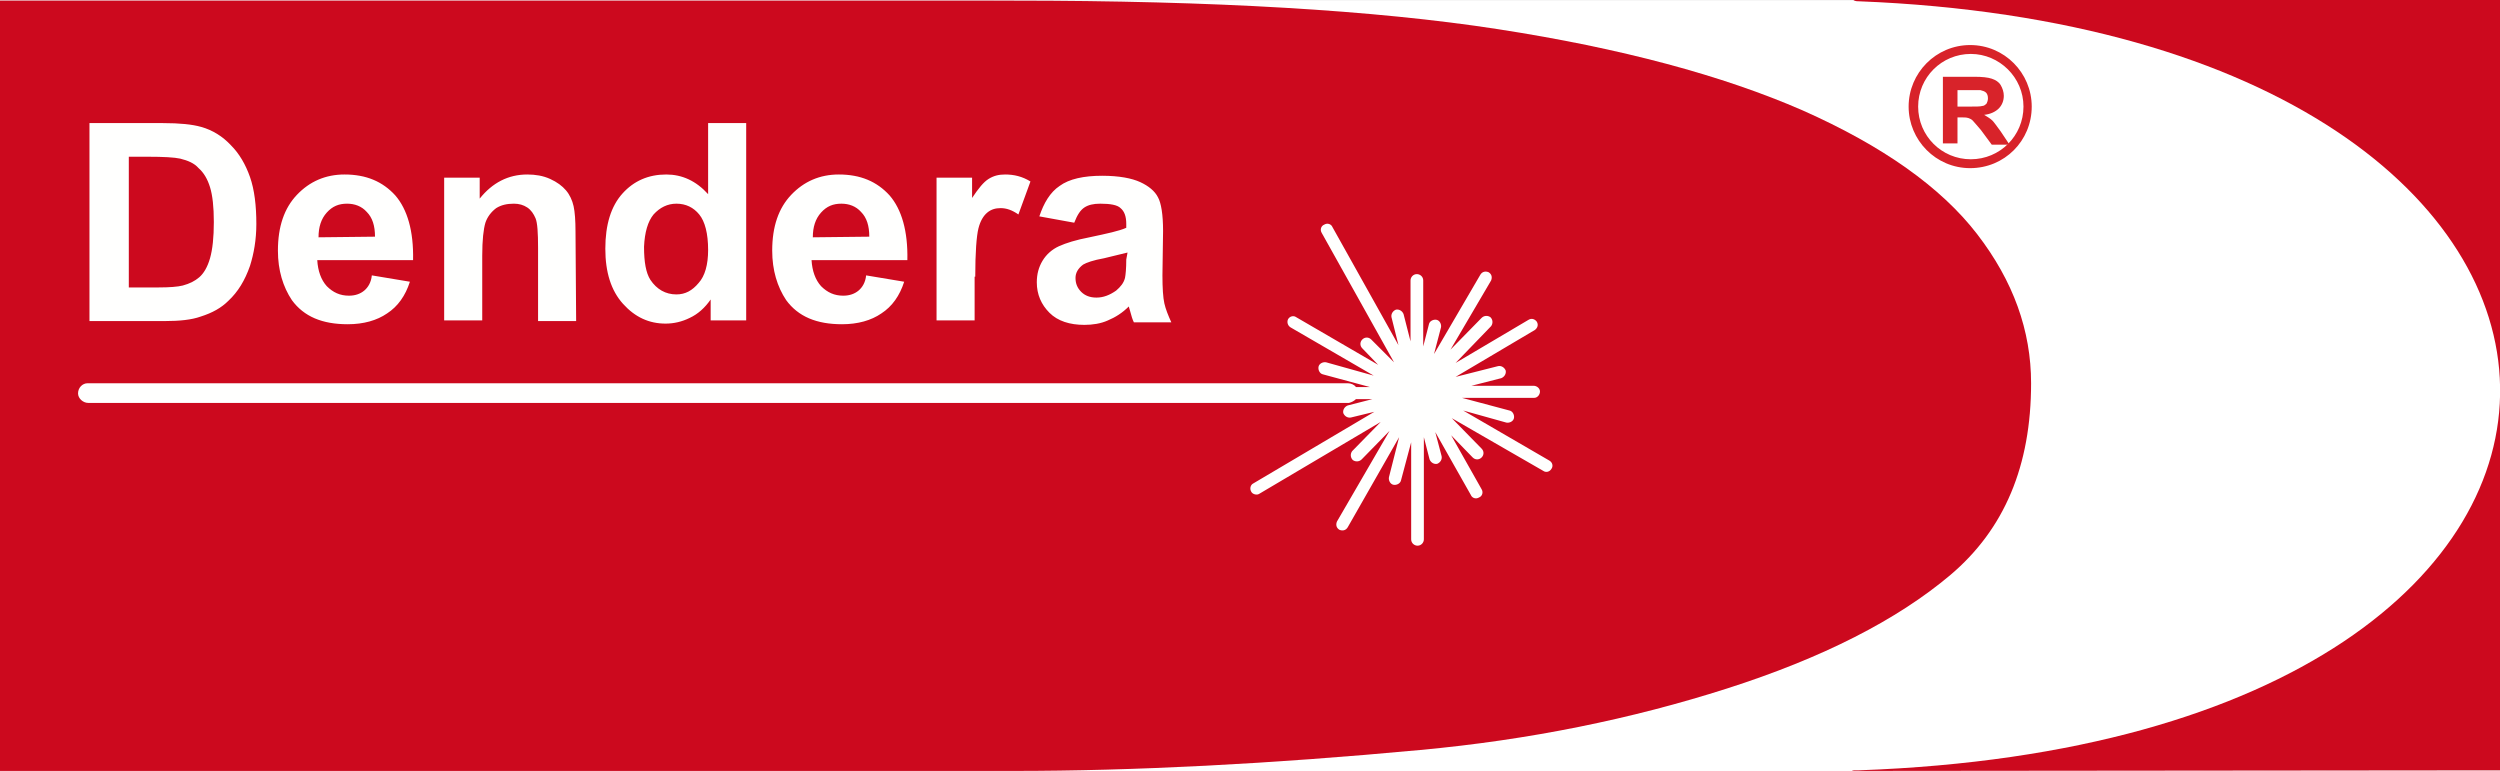
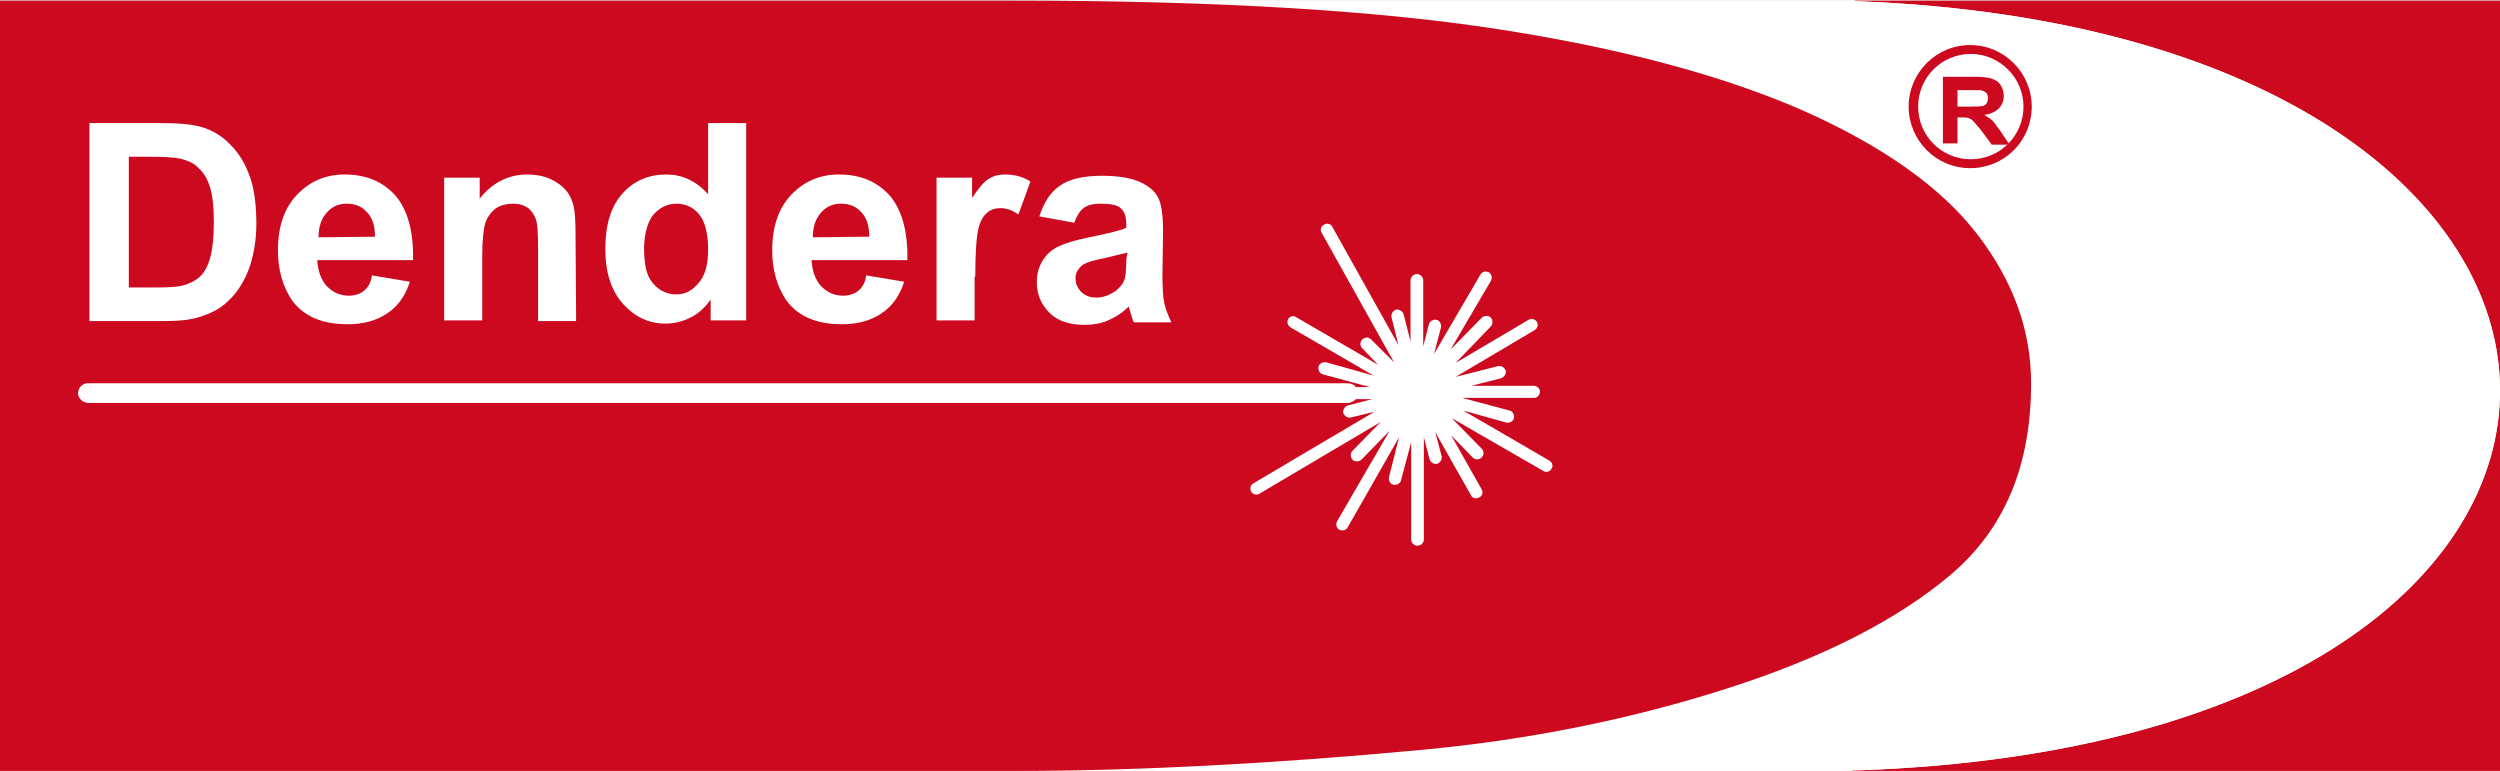
- <svg xmlns="http://www.w3.org/2000/svg" version="1.1" x="0px" y="0px" viewBox="0 0 394 121.5" style="enable-background:new 0 0 394 121.5;" xml:space="preserve">
-   <path fill="#ffffff" d="M394,121.3c-23.7,0-58.6,0.2-77.7,0.2H156.6V0.1h159.8c31.4,0,57.9,0,77.6-0.1" />
-   <path fill="#cc091e" d="M292.1,0L394-0.1v121.5l-101.7,0.1c-0.6,0-0.5-0.1,0-0.1h0.7c136.7-4.9,132.7-116-0.1-121.2h-0.1   C292.5,0.2,292.2,0.1,292.1,0C291.9,0,291.9,0,292.1,0" />
-   <path fill="#cc091e" d="M0,0.1h159.8c31.4,0,56.9,1.5,76.3,4.5s35.4,7.3,48,12.8c12.6,5.6,21.8,12.1,27.5,19.5s8.5,15.2,8.5,23.5   c0,13-4.2,23-12.7,30.2c-8.4,7.1-20.2,13.1-35.2,17.9s-31.1,8.1-48.4,9.7c-23.6,2.2-45,3.3-64.1,3.3H0V0.1z" />
-   <path fill="#fffffe" d="M177.5,40.9c0,1.4-0.1,2.4-0.2,2.9c-0.2,0.8-0.7,1.4-1.4,2c-1,0.7-2,1.1-3.1,1.1c-1,0-1.8-0.3-2.4-0.9   c-0.6-0.6-0.9-1.3-0.9-2.2c0-0.8,0.4-1.5,1.2-2.1c0.5-0.3,1.6-0.7,3.3-1c1.7-0.4,2.9-0.7,3.7-0.9L177.5,40.9L177.5,40.9z    M170.9,32.7c0.6-0.4,1.4-0.6,2.5-0.6c1.6,0,2.7,0.2,3.2,0.7c0.6,0.5,0.9,1.3,0.9,2.5v0.6c-1.1,0.5-3,0.9-5.8,1.5   c-2.1,0.4-3.7,0.9-4.8,1.4s-2,1.3-2.6,2.3s-0.9,2.1-0.9,3.4c0,1.9,0.7,3.5,2,4.8s3.2,1.9,5.5,1.9c1.3,0,2.6-0.2,3.7-0.7   c1.2-0.5,2.3-1.2,3.3-2.2c0,0.1,0.1,0.3,0.2,0.7c0.2,0.8,0.4,1.4,0.6,1.8h5.9c-0.5-1.1-0.9-2.1-1.1-3c-0.2-0.9-0.3-2.4-0.3-4.4   l0.1-7c0-2.6-0.3-4.4-0.8-5.3c-0.5-1-1.5-1.8-2.8-2.4s-3.3-1-6-1c-2.9,0-5.2,0.5-6.7,1.6c-1.5,1-2.5,2.7-3.2,4.8l5.5,1   C169.8,33.8,170.3,33.1,170.9,32.7L170.9,32.7z M153.7,43.6c0-3.8,0.2-6.4,0.5-7.6c0.3-1.2,0.8-2,1.4-2.5c0.6-0.5,1.3-0.7,2.1-0.7   c0.9,0,1.8,0.3,2.8,1l1.9-5.2c-1.3-0.8-2.6-1.1-4-1.1c-1,0-1.8,0.2-2.6,0.7s-1.6,1.5-2.6,3V28h-5.6v22.5h6v-6.9H153.7z M128.1,37.4   c0-1.6,0.4-2.9,1.3-3.9s1.9-1.4,3.2-1.4c1.2,0,2.3,0.4,3.1,1.3c0.9,0.9,1.3,2.2,1.3,3.9L128.1,37.4L128.1,37.4z M135.3,45.8   c-0.6,0.5-1.4,0.8-2.4,0.8c-1.4,0-2.5-0.5-3.5-1.5c-0.9-1-1.4-2.4-1.5-4.1H143c0.1-4.6-0.9-8-2.8-10.2c-2-2.2-4.6-3.3-8-3.3   c-3,0-5.5,1.1-7.5,3.2s-3,5-3,8.8c0,3.1,0.8,5.7,2.2,7.8c1.9,2.6,4.8,3.8,8.8,3.8c2.5,0,4.6-0.6,6.2-1.7c1.7-1.1,2.9-2.8,3.6-5l-6-1   C136.4,44.5,135.9,45.3,135.3,45.8L135.3,45.8z M103,33.8c1-1.1,2.2-1.7,3.6-1.7c1.5,0,2.7,0.6,3.6,1.7c0.9,1.1,1.4,3,1.4,5.6   c0,2.3-0.5,4.1-1.5,5.2c-1,1.2-2.1,1.8-3.5,1.8c-1.7,0-3.1-0.8-4.1-2.3c-0.7-1.1-1-2.8-1-5.2C101.6,36.6,102.1,34.9,103,33.8z    M117.6,19.4h-6v11.2c-1.9-2.1-4.1-3.1-6.6-3.1c-2.8,0-5.1,1-6.9,3s-2.7,4.9-2.7,8.7c0,3.7,0.9,6.6,2.8,8.7c1.9,2.1,4.1,3.1,6.7,3.1   c1.3,0,2.6-0.3,3.8-0.9c1.3-0.6,2.4-1.6,3.3-2.9v3.3h5.6C117.6,50.5,117.6,19.4,117.6,19.4z M90.7,36.5c0-1.7-0.1-3.1-0.3-4   c-0.2-0.9-0.6-1.8-1.2-2.5s-1.4-1.3-2.5-1.8s-2.3-0.7-3.6-0.7c-3,0-5.5,1.3-7.5,3.8V28H70v22.5h6V40.3c0-2.5,0.2-4.2,0.5-5.2   c0.3-0.9,0.9-1.7,1.7-2.3c0.8-0.5,1.7-0.7,2.8-0.7c0.8,0,1.5,0.2,2.1,0.6c0.6,0.4,1,1,1.3,1.7s0.4,2.3,0.4,4.7v11.5h6   C90.8,50.6,90.7,36.5,90.7,36.5z M50.2,37.4c0-1.6,0.4-2.9,1.3-3.9s1.9-1.4,3.2-1.4c1.2,0,2.3,0.4,3.1,1.3c0.9,0.9,1.3,2.2,1.3,3.9   C59.1,37.3,50.2,37.4,50.2,37.4z M57.4,45.8c-0.6,0.5-1.4,0.8-2.4,0.8c-1.4,0-2.5-0.5-3.5-1.5c-0.9-1-1.4-2.4-1.5-4.1h15.1   c0.1-4.6-0.9-8-2.8-10.2c-2-2.2-4.6-3.3-8-3.3c-3,0-5.5,1.1-7.5,3.2s-3,5-3,8.8c0,3.1,0.8,5.7,2.2,7.8c1.9,2.6,4.8,3.8,8.8,3.8   c2.5,0,4.6-0.6,6.2-1.7c1.7-1.1,2.9-2.8,3.6-5l-6-1C58.5,44.5,58,45.3,57.4,45.8z M23.2,24.7c2.6,0,4.3,0.1,5.2,0.3   c1.2,0.3,2.2,0.7,2.9,1.5c0.8,0.7,1.4,1.7,1.8,3s0.6,3.1,0.6,5.5s-0.2,4.3-0.6,5.7c-0.4,1.4-1,2.4-1.7,3s-1.5,1-2.6,1.3   c-0.8,0.2-2.1,0.3-3.8,0.3h-4.7V24.7C20.3,24.7,23.2,24.7,23.2,24.7z M14.1,50.6H26c2.3,0,4.2-0.2,5.6-0.7c1.9-0.6,3.3-1.4,4.4-2.5   c1.5-1.4,2.6-3.2,3.4-5.5c0.6-1.9,1-4.1,1-6.6c0-2.9-0.3-5.4-1-7.4s-1.7-3.7-3-5c-1.3-1.4-2.9-2.4-4.7-2.9c-1.4-0.4-3.4-0.6-6-0.6   H14.1V50.6z" />
-   <path fill="#fffffe" d="M213.7,62.9c-0.3,0.3-0.7,0.5-1.1,0.6H13.9c-0.8,0-1.6-0.7-1.6-1.5c0-0.9,0.7-1.6,1.5-1.6h198.6   c0.5,0,1,0.2,1.3,0.6h2.2l-7.4-2c-0.5-0.1-0.8-0.7-0.7-1.2s0.7-0.8,1.2-0.7l7.5,2.1l-13.1-7.6c-0.5-0.3-0.6-0.9-0.4-1.3   c0.3-0.5,0.9-0.6,1.3-0.3l12.9,7.5l-2.5-2.6c-0.4-0.4-0.4-1,0-1.4s1-0.4,1.4,0l3.6,3.6l-11.4-20.4c-0.3-0.5-0.1-1.1,0.4-1.3   c0.5-0.3,1.1-0.1,1.3,0.4l10.4,18.6l-1.1-4.4c-0.1-0.5,0.2-1,0.7-1.2c0.5-0.1,1,0.2,1.2,0.7l1.1,4.3v-9.6c0-0.5,0.4-1,1-1   c0.5,0,1,0.4,1,1v10.4l0.9-3.5c0.1-0.5,0.7-0.8,1.2-0.7s0.8,0.7,0.7,1.2l-1.1,4.2l7.3-12.5c0.3-0.5,0.8-0.6,1.3-0.4   c0.5,0.3,0.6,0.8,0.4,1.3l-6.4,10.9l4.9-5c0.4-0.4,1-0.4,1.4-0.1c0.4,0.4,0.4,1,0.1,1.4l-5.6,5.8l11.5-6.8c0.5-0.3,1-0.1,1.3,0.3   c0.3,0.5,0.1,1-0.3,1.3l-12.5,7.4l6.7-1.7c0.5-0.1,1,0.2,1.2,0.7c0.1,0.5-0.2,1-0.7,1.2l-4.7,1.2h9.8c0.5,0,1,0.4,1,0.9   s-0.4,1-0.9,1h-11.4l7.5,2c0.5,0.1,0.8,0.7,0.7,1.2s-0.7,0.8-1.2,0.7l-6.8-1.9l13.6,7.9c0.5,0.3,0.6,0.9,0.3,1.3   c-0.3,0.5-0.9,0.6-1.3,0.3l-14.4-8.3l4.7,4.8c0.4,0.4,0.4,1,0,1.4s-1,0.4-1.4,0l-3.4-3.5l4.8,8.5c0.3,0.5,0.1,1.1-0.4,1.3   c-0.5,0.3-1.1,0.1-1.3-0.4l-5.6-9.9l1,3.8c0.1,0.5-0.2,1-0.7,1.2c-0.5,0.1-1-0.2-1.2-0.7l-0.9-3.5V85c0,0.5-0.4,1-1,1   c-0.5,0-1-0.4-1-1V69.7l-1.6,6c-0.1,0.5-0.7,0.8-1.2,0.7c-0.5-0.1-0.8-0.7-0.7-1.2l1.6-6.3l-8.1,14.2c-0.3,0.5-0.8,0.6-1.3,0.4   c-0.5-0.3-0.6-0.8-0.4-1.3l8.3-14.3l-4.4,4.5c-0.4,0.4-1,0.4-1.4,0.1c-0.4-0.4-0.4-1-0.1-1.4l4.5-4.6l-19.1,11.3   c-0.4,0.3-1.1,0.1-1.3-0.3c-0.3-0.5-0.1-1.1,0.3-1.3l19.1-11.3l-3.7,0.9c-0.5,0.1-1-0.2-1.2-0.7c-0.1-0.5,0.2-1,0.7-1.2l3.9-1   L213.7,62.9L213.7,62.9z" />
-   <path fill="#d8232a" d="M308.5,14.2h3.6c0.4,0.1,0.7,0.2,0.9,0.4c0.2,0.2,0.3,0.5,0.3,0.9c0,0.3-0.1,0.6-0.2,0.8   c-0.2,0.2-0.4,0.4-0.7,0.4c-0.3,0.1-1,0.1-2.1,0.1h-1.8L308.5,14.2L308.5,14.2z M308.5,22.9v-4.4h0.5c0.5,0,0.9,0,1.2,0.1   c0.3,0.1,0.5,0.2,0.7,0.4c0.2,0.2,0.6,0.7,1.3,1.5l1.7,2.3h2.8l-1.4-2.1c-0.6-0.8-1-1.4-1.3-1.7c-0.3-0.3-0.8-0.6-1.3-0.9   c1-0.1,1.8-0.5,2.3-1s0.8-1.2,0.8-2c0-0.6-0.2-1.2-0.5-1.7s-0.8-0.8-1.4-1s-1.5-0.3-2.7-0.3h-5v10.5h2.3V22.9z" />
-   <path fill="#d8232a" d="M318.9,16.8c0,4.6-3.7,8.3-8.3,8.3c-4.6,0-8.3-3.7-8.3-8.3s3.7-8.3,8.3-8.3C315.1,8.5,318.9,12.2,318.9,16.8z    M300.8,16.8c0,5.3,4.3,9.7,9.7,9.7s9.7-4.3,9.7-9.7c0-5.3-4.3-9.7-9.7-9.7S300.8,11.5,300.8,16.8z" />
+ <svg xmlns="http://www.w3.org/2000/svg" version="1.1" id="Layer_1" x="0px" y="0px" viewBox="0 0 394 121.5" style="enable-background:new 0 0 394 121.5;" xml:space="preserve">
+   <path id="red-bg-3" fill="#CC091E" class="transparent" d="M394,121.5V61.6c0,28.8-33.2,57.4-101,59.8h-0.7c-0.3,0-0.5,0-0.4,0.1" />
+   <path id="red-bg-2" fill="#CC091E" class="transparent" d="M292.3,0.1c0.1,0.1,0.3,0.1,0.5,0.1h0.1C359.1,2.8,393.3,31.7,394,60.7V0.1H292.3z" />
+   <path id="white-bg" class="white" fill="#fff" d="M292.9,0.2h-0.1c-0.2,0-0.4,0-0.5-0.1c-4,0-66.4,0-132.5,0l0,0c31.4,0,56.9,1.5,76.3,4.5  c19.4,3,35.4,7.3,48,12.8c12.6,5.6,21.8,12.1,27.5,19.5c5.7,7.4,8.5,15.2,8.5,23.5c0,13-4.2,23-12.7,30.2  c-8.4,7.1-20.2,13.1-35.2,17.9s-31.1,8.1-48.4,9.7c-23.1,2.1-44,3.2-62.8,3.3c65.2,0,126.3,0,130.9,0c-0.1,0,0.1-0.1,0.4-0.1h0.7  c67.8-2.4,101-31,101-59.8v-0.9C393.3,31.7,359.1,2.8,292.9,0.2z" />
+   <path id="red-bg-1" fill="#CC091E" class="black" d="M0,0.1h159.8c31.4,0,56.9,1.5,76.3,4.5s35.4,7.3,48,12.8c12.6,5.6,21.8,12.1,27.5,19.5  s8.5,15.2,8.5,23.5c0,13-4.2,23-12.7,30.2c-8.4,7.1-20.2,13.1-35.2,17.9s-31.1,8.1-48.4,9.7c-23.6,2.2-45,3.3-64.1,3.3H0V0.1z" />
+   <g id="r">
+     <path fill="#CC091E" class="black" d="M308.5,14.2h3.6c0.4,0.1,0.7,0.2,0.9,0.4c0.2,0.2,0.3,0.5,0.3,0.9c0,0.3-0.1,0.6-0.2,0.8   c-0.2,0.2-0.4,0.4-0.7,0.4c-0.3,0.1-1,0.1-2.1,0.1h-1.8L308.5,14.2L308.5,14.2z M308.5,22.9v-4.4h0.5c0.5,0,0.9,0,1.2,0.1   c0.3,0.1,0.5,0.2,0.7,0.4c0.2,0.2,0.6,0.7,1.3,1.5l1.7,2.3h2.8l-1.4-2.1c-0.6-0.8-1-1.4-1.3-1.7c-0.3-0.3-0.8-0.6-1.3-0.9   c1-0.1,1.8-0.5,2.3-1s0.8-1.2,0.8-2c0-0.6-0.2-1.2-0.5-1.7s-0.8-0.8-1.4-1s-1.5-0.3-2.7-0.3h-5v10.5h2.3V22.9z" />
+     <path fill="#CC091E" class="black" d="M318.9,16.8c0,4.6-3.7,8.3-8.3,8.3c-4.6,0-8.3-3.7-8.3-8.3s3.7-8.3,8.3-8.3C315.1,8.5,318.9,12.2,318.9,16.8z    M300.8,16.8c0,5.3,4.3,9.7,9.7,9.7s9.7-4.3,9.7-9.7c0-5.3-4.3-9.7-9.7-9.7S300.8,11.5,300.8,16.8z" />
+   </g>
+   <path id="laser" fill="#fff" class="white" d="M213.7,62.9c-0.3,0.3-0.7,0.5-1.1,0.6H13.9c-0.8,0-1.6-0.7-1.6-1.5c0-0.9,0.7-1.6,1.5-1.6h198.6  c0.5,0,1,0.2,1.3,0.6h2.2l-7.4-2c-0.5-0.1-0.8-0.7-0.7-1.2s0.7-0.8,1.2-0.7l7.5,2.1l-13.1-7.6c-0.5-0.3-0.6-0.9-0.4-1.3  c0.3-0.5,0.9-0.6,1.3-0.3l12.9,7.5l-2.5-2.6c-0.4-0.4-0.4-1,0-1.4s1-0.4,1.4,0l3.6,3.6l-11.4-20.4c-0.3-0.5-0.1-1.1,0.4-1.3  c0.5-0.3,1.1-0.1,1.3,0.4l10.4,18.6l-1.1-4.4c-0.1-0.5,0.2-1,0.7-1.2c0.5-0.1,1,0.2,1.2,0.7l1.1,4.3v-9.6c0-0.5,0.4-1,1-1  c0.5,0,1,0.4,1,1v10.4l0.9-3.5c0.1-0.5,0.7-0.8,1.2-0.7s0.8,0.7,0.7,1.2l-1.1,4.2l7.3-12.5c0.3-0.5,0.8-0.6,1.3-0.4  c0.5,0.3,0.6,0.8,0.4,1.3l-6.4,10.9l4.9-5c0.4-0.4,1-0.4,1.4-0.1c0.4,0.4,0.4,1,0.1,1.4l-5.6,5.8l11.5-6.8c0.5-0.3,1-0.1,1.3,0.3  c0.3,0.5,0.1,1-0.3,1.3l-12.5,7.4l6.7-1.7c0.5-0.1,1,0.2,1.2,0.7c0.1,0.5-0.2,1-0.7,1.2l-4.7,1.2h9.8c0.5,0,1,0.4,1,0.9  s-0.4,1-0.9,1h-11.4l7.5,2c0.5,0.1,0.8,0.7,0.7,1.2s-0.7,0.8-1.2,0.7l-6.8-1.9l13.6,7.9c0.5,0.3,0.6,0.9,0.3,1.3  c-0.3,0.5-0.9,0.6-1.3,0.3l-14.4-8.3l4.7,4.8c0.4,0.4,0.4,1,0,1.4s-1,0.4-1.4,0l-3.4-3.5l4.8,8.5c0.3,0.5,0.1,1.1-0.4,1.3  c-0.5,0.3-1.1,0.1-1.3-0.4l-5.6-9.9l1,3.8c0.1,0.5-0.2,1-0.7,1.2c-0.5,0.1-1-0.2-1.2-0.7l-0.9-3.5V85c0,0.5-0.4,1-1,1  c-0.5,0-1-0.4-1-1V69.7l-1.6,6c-0.1,0.5-0.7,0.8-1.2,0.7c-0.5-0.1-0.8-0.7-0.7-1.2l1.6-6.3l-8.1,14.2c-0.3,0.5-0.8,0.6-1.3,0.4  c-0.5-0.3-0.6-0.8-0.4-1.3l8.3-14.3l-4.4,4.5c-0.4,0.4-1,0.4-1.4,0.1c-0.4-0.4-0.4-1-0.1-1.4l4.5-4.6l-19.1,11.3  c-0.4,0.3-1.1,0.1-1.3-0.3c-0.3-0.5-0.1-1.1,0.3-1.3l19.1-11.3l-3.7,0.9c-0.5,0.1-1-0.2-1.2-0.7c-0.1-0.5,0.2-1,0.7-1.2l3.9-1  L213.7,62.9L213.7,62.9z" />
+   <path id="dendera" fill="#fff" class="white" d="M177.5,40.9c0,1.4-0.1,2.4-0.2,2.9c-0.2,0.8-0.7,1.4-1.4,2c-1,0.7-2,1.1-3.1,1.1  c-1,0-1.8-0.3-2.4-0.9c-0.6-0.6-0.9-1.3-0.9-2.2c0-0.8,0.4-1.5,1.2-2.1c0.5-0.3,1.6-0.7,3.3-1c1.7-0.4,2.9-0.7,3.7-0.9L177.5,40.9  L177.5,40.9z M170.9,32.7c0.6-0.4,1.4-0.6,2.5-0.6c1.6,0,2.7,0.2,3.2,0.7c0.6,0.5,0.9,1.3,0.9,2.5v0.6c-1.1,0.5-3,0.9-5.8,1.5  c-2.1,0.4-3.7,0.9-4.8,1.4s-2,1.3-2.6,2.3s-0.9,2.1-0.9,3.4c0,1.9,0.7,3.5,2,4.8s3.2,1.9,5.5,1.9c1.3,0,2.6-0.2,3.7-0.7  c1.2-0.5,2.3-1.2,3.3-2.2c0,0.1,0.1,0.3,0.2,0.7c0.2,0.8,0.4,1.4,0.6,1.8h5.9c-0.5-1.1-0.9-2.1-1.1-3c-0.2-0.9-0.3-2.4-0.3-4.4  l0.1-7c0-2.6-0.3-4.4-0.8-5.3c-0.5-1-1.5-1.8-2.8-2.4s-3.3-1-6-1c-2.9,0-5.2,0.5-6.7,1.6c-1.5,1-2.5,2.7-3.2,4.8l5.5,1  C169.8,33.8,170.3,33.1,170.9,32.7L170.9,32.7z M153.7,43.6c0-3.8,0.2-6.4,0.5-7.6c0.3-1.2,0.8-2,1.4-2.5c0.6-0.5,1.3-0.7,2.1-0.7  c0.9,0,1.8,0.3,2.8,1l1.9-5.2c-1.3-0.8-2.6-1.1-4-1.1c-1,0-1.8,0.2-2.6,0.7s-1.6,1.5-2.6,3V28h-5.6v22.5h6v-6.9H153.7z M128.1,37.4  c0-1.6,0.4-2.9,1.3-3.9s1.9-1.4,3.2-1.4c1.2,0,2.3,0.4,3.1,1.3c0.9,0.9,1.3,2.2,1.3,3.9L128.1,37.4L128.1,37.4z M135.3,45.8  c-0.6,0.5-1.4,0.8-2.4,0.8c-1.4,0-2.5-0.5-3.5-1.5c-0.9-1-1.4-2.4-1.5-4.1H143c0.1-4.6-0.9-8-2.8-10.2c-2-2.2-4.6-3.3-8-3.3  c-3,0-5.5,1.1-7.5,3.2s-3,5-3,8.8c0,3.1,0.8,5.7,2.2,7.8c1.9,2.6,4.8,3.8,8.8,3.8c2.5,0,4.6-0.6,6.2-1.7c1.7-1.1,2.9-2.8,3.6-5l-6-1  C136.4,44.5,135.9,45.3,135.3,45.8L135.3,45.8z M103,33.8c1-1.1,2.2-1.7,3.6-1.7c1.5,0,2.7,0.6,3.6,1.7c0.9,1.1,1.4,3,1.4,5.6  c0,2.3-0.5,4.1-1.5,5.2c-1,1.2-2.1,1.8-3.5,1.8c-1.7,0-3.1-0.8-4.1-2.3c-0.7-1.1-1-2.8-1-5.2C101.6,36.6,102.1,34.9,103,33.8z   M117.6,19.4h-6v11.2c-1.9-2.1-4.1-3.1-6.6-3.1c-2.8,0-5.1,1-6.9,3s-2.7,4.9-2.7,8.7c0,3.7,0.9,6.6,2.8,8.7c1.9,2.1,4.1,3.1,6.7,3.1  c1.3,0,2.6-0.3,3.8-0.9c1.3-0.6,2.4-1.6,3.3-2.9v3.3h5.6C117.6,50.5,117.6,19.4,117.6,19.4z M90.7,36.5c0-1.7-0.1-3.1-0.3-4  c-0.2-0.9-0.6-1.8-1.2-2.5s-1.4-1.3-2.5-1.8s-2.3-0.7-3.6-0.7c-3,0-5.5,1.3-7.5,3.8V28H70v22.5h6V40.3c0-2.5,0.2-4.2,0.5-5.2  c0.3-0.9,0.9-1.7,1.7-2.3c0.8-0.5,1.7-0.7,2.8-0.7c0.8,0,1.5,0.2,2.1,0.6c0.6,0.4,1,1,1.3,1.7s0.4,2.3,0.4,4.7v11.5h6L90.7,36.5z   M50.2,37.4c0-1.6,0.4-2.9,1.3-3.9s1.9-1.4,3.2-1.4c1.2,0,2.3,0.4,3.1,1.3c0.9,0.9,1.3,2.2,1.3,3.9L50.2,37.4z M57.4,45.8  c-0.6,0.5-1.4,0.8-2.4,0.8c-1.4,0-2.5-0.5-3.5-1.5c-0.9-1-1.4-2.4-1.5-4.1h15.1c0.1-4.6-0.9-8-2.8-10.2c-2-2.2-4.6-3.3-8-3.3  c-3,0-5.5,1.1-7.5,3.2s-3,5-3,8.8c0,3.1,0.8,5.7,2.2,7.8c1.9,2.6,4.8,3.8,8.8,3.8c2.5,0,4.6-0.6,6.2-1.7c1.7-1.1,2.9-2.8,3.6-5l-6-1  C58.5,44.5,58,45.3,57.4,45.8z M23.2,24.7c2.6,0,4.3,0.1,5.2,0.3c1.2,0.3,2.2,0.7,2.9,1.5c0.8,0.7,1.4,1.7,1.8,3s0.6,3.1,0.6,5.5  s-0.2,4.3-0.6,5.7c-0.4,1.4-1,2.4-1.7,3s-1.5,1-2.6,1.3c-0.8,0.2-2.1,0.3-3.8,0.3h-4.7V24.7C20.3,24.7,23.2,24.7,23.2,24.7z   M14.1,50.6H26c2.3,0,4.2-0.2,5.6-0.7c1.9-0.6,3.3-1.4,4.4-2.5c1.5-1.4,2.6-3.2,3.4-5.5c0.6-1.9,1-4.1,1-6.6c0-2.9-0.3-5.4-1-7.4  s-1.7-3.7-3-5c-1.3-1.4-2.9-2.4-4.7-2.9c-1.4-0.4-3.4-0.6-6-0.6H14.1V50.6z" />
</svg>
